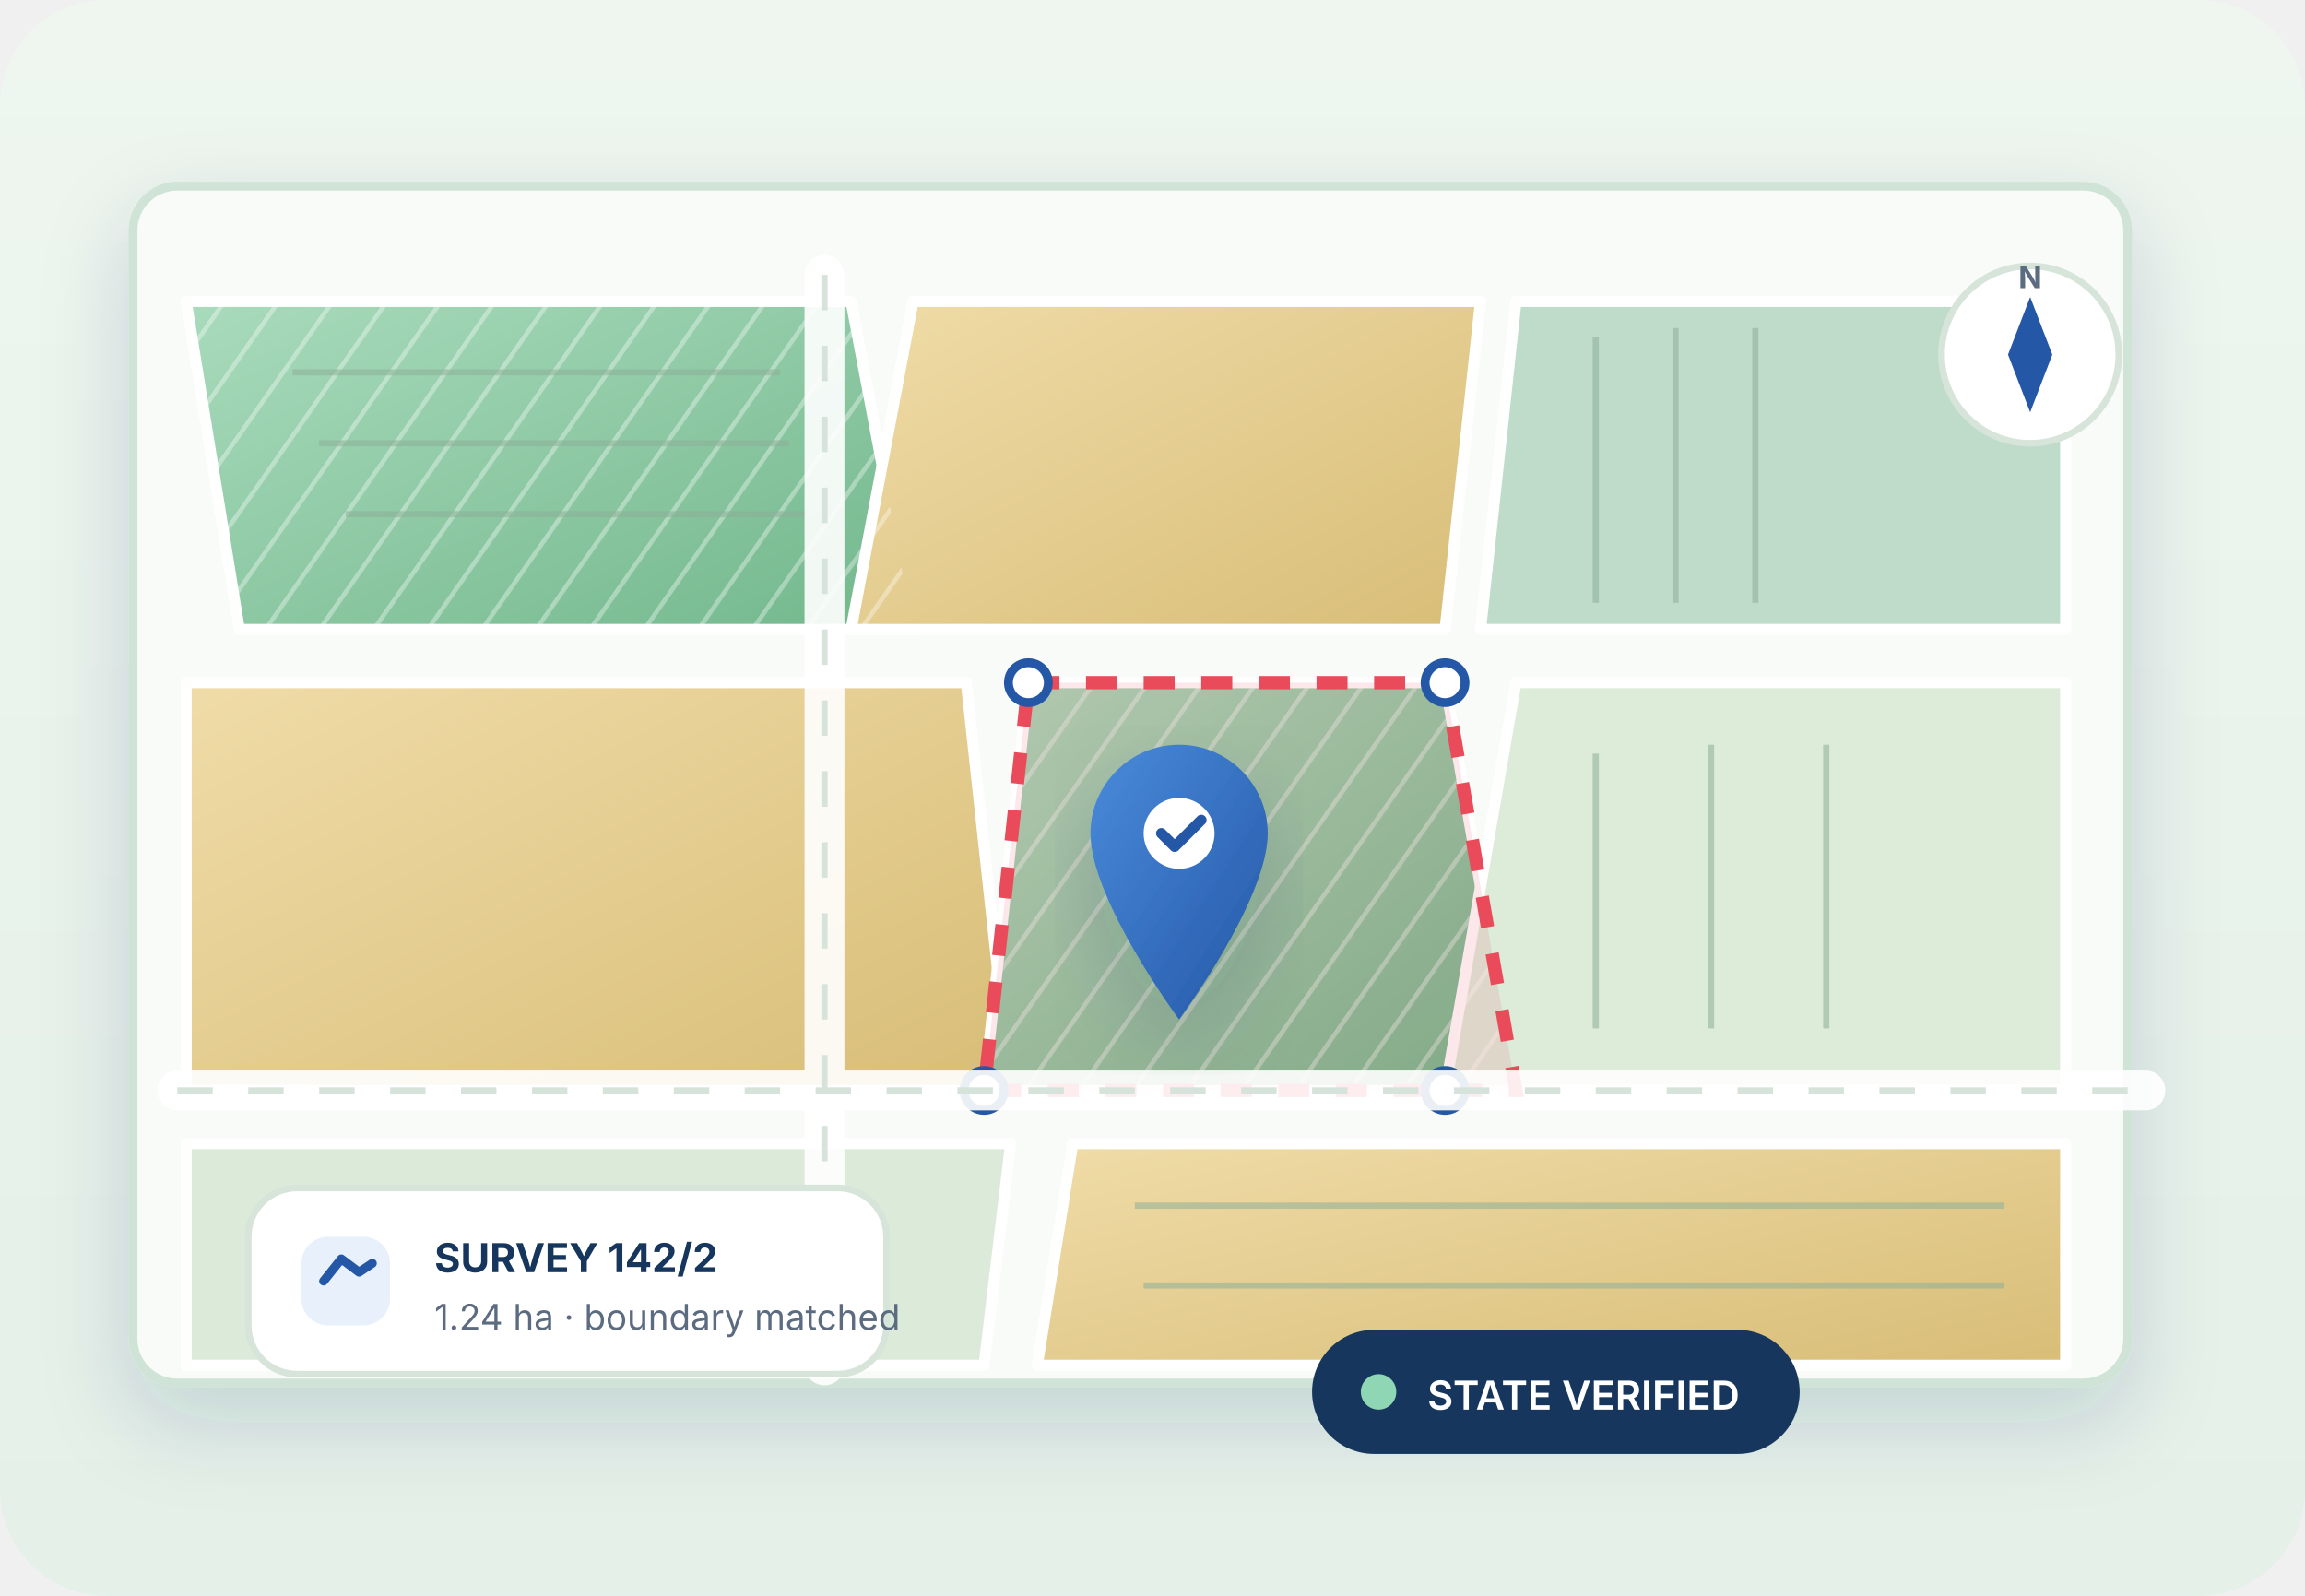
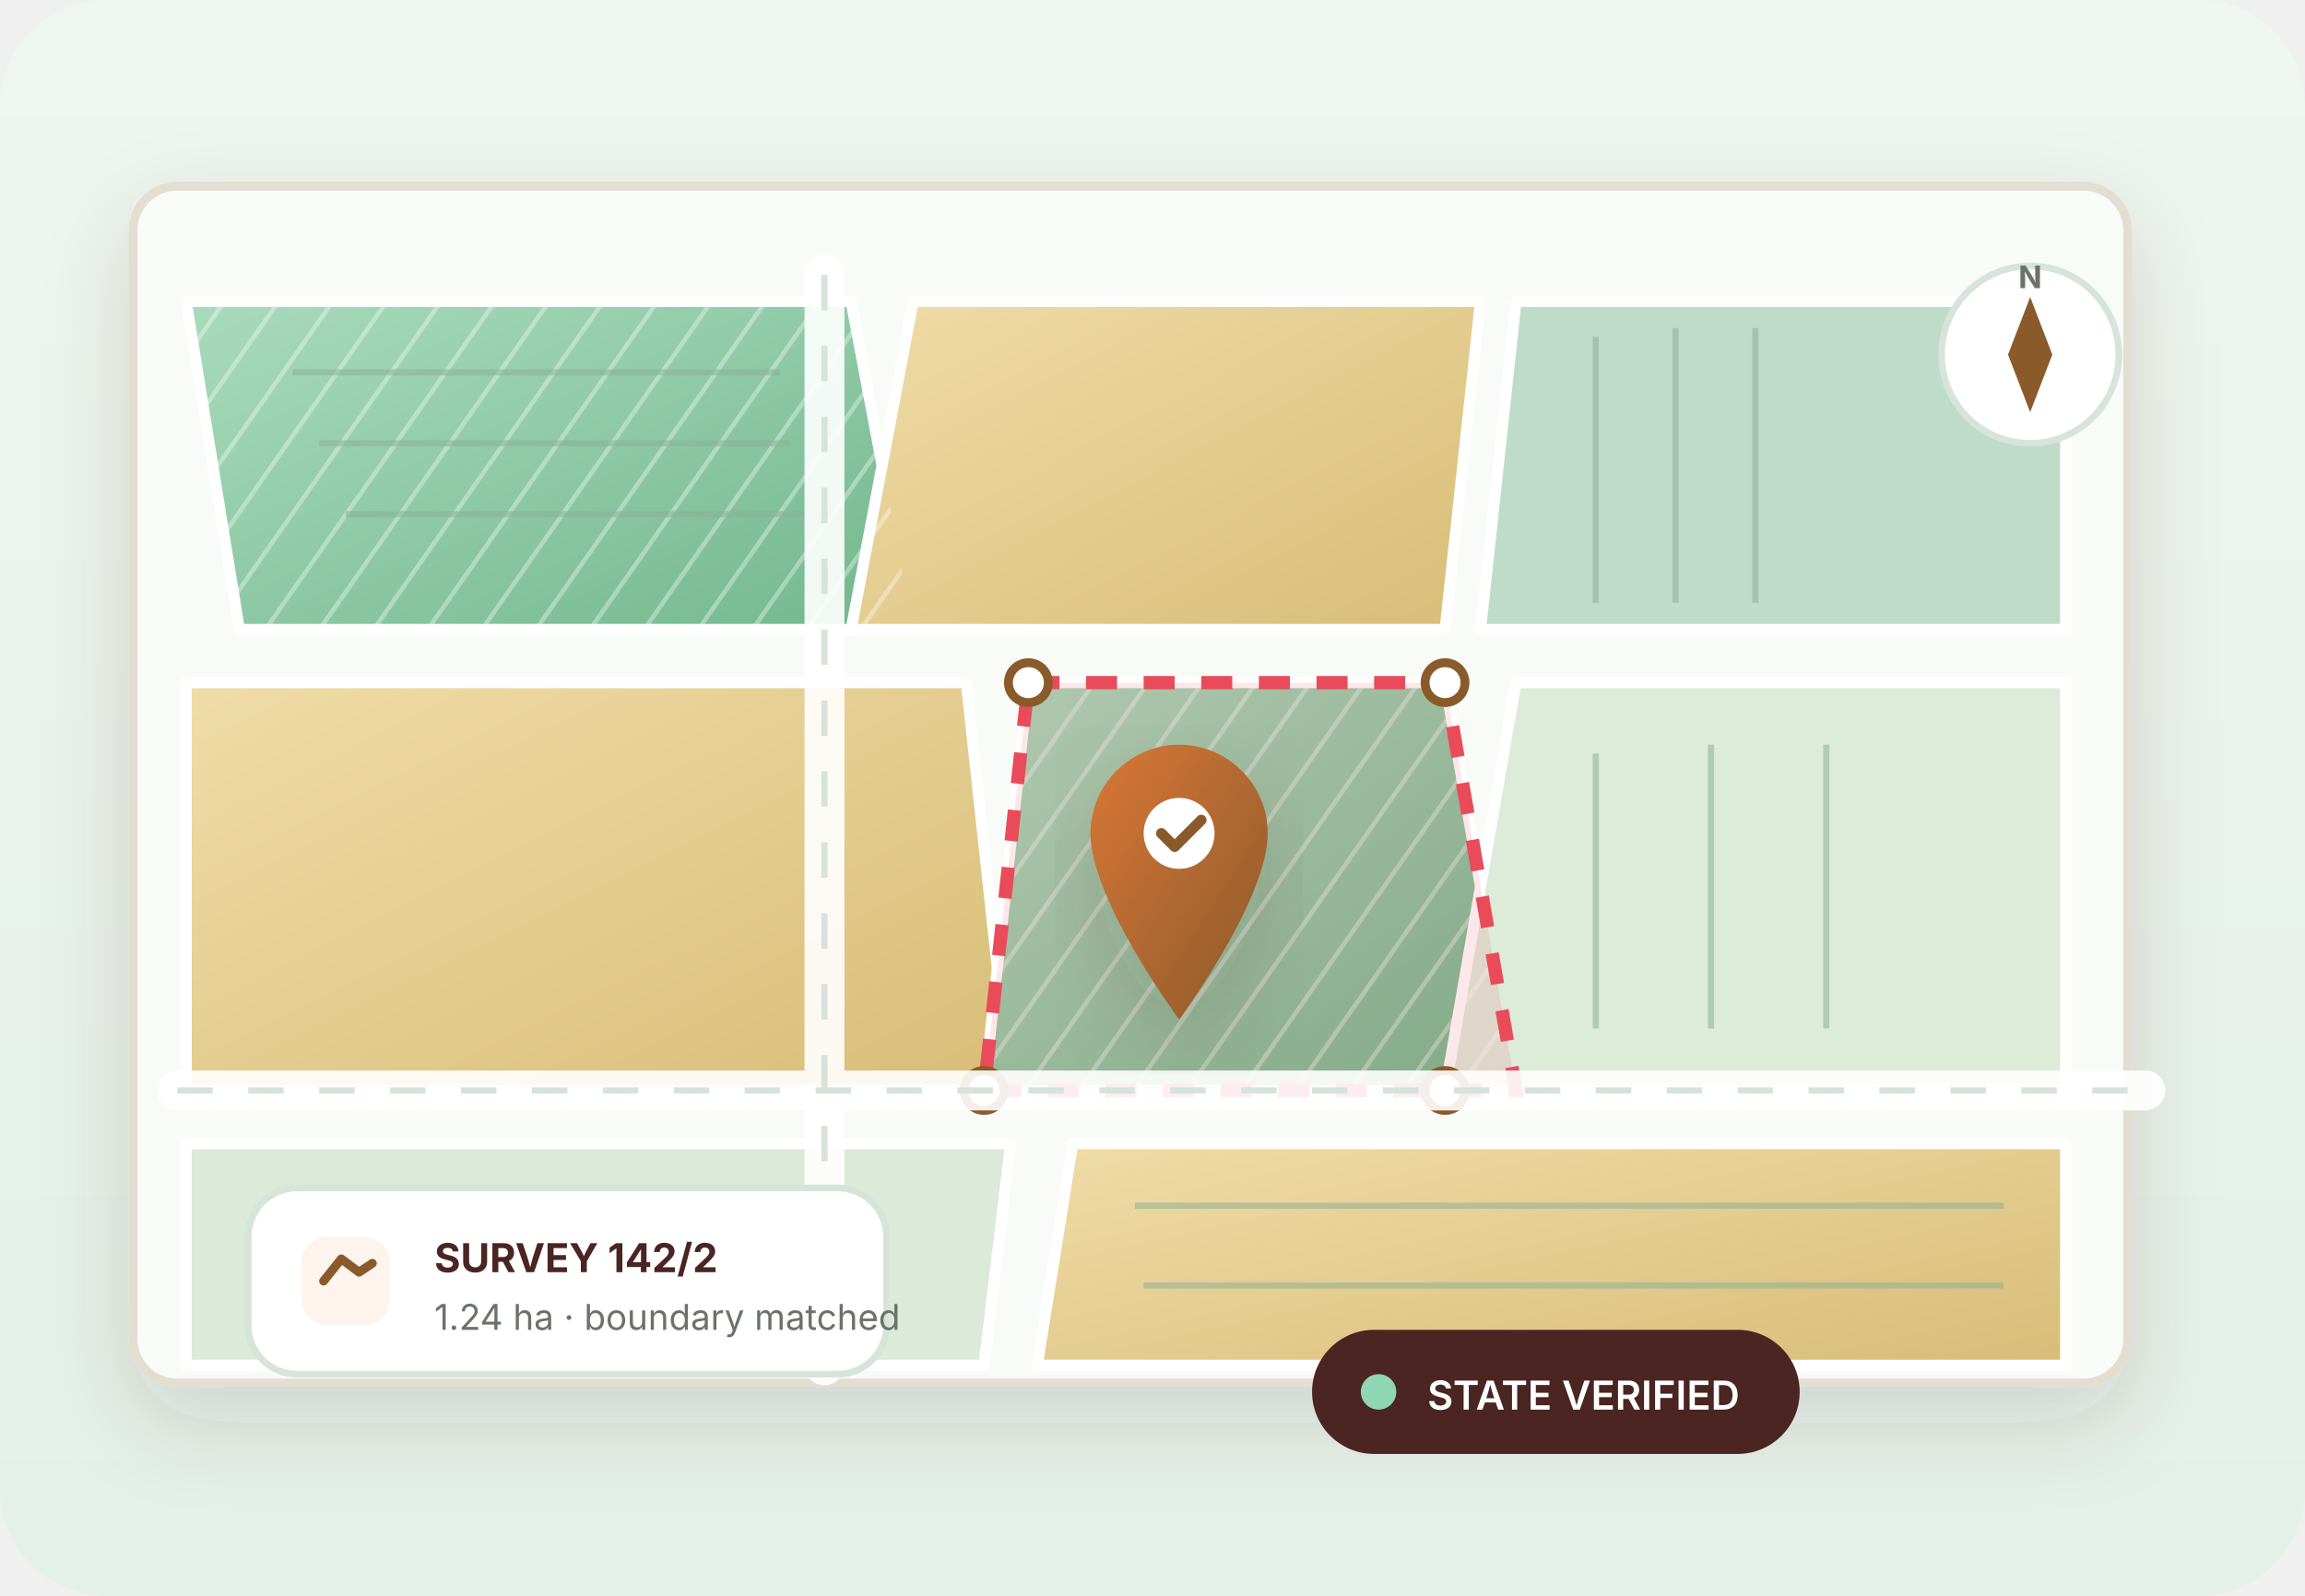
<svg xmlns="http://www.w3.org/2000/svg" viewBox="0 0 520 360" width="520" height="360" role="img" aria-label="Land parcel map with surveyed plot boundaries">
  <defs>
    <linearGradient id="lpSky" x1="0" y1="0" x2="0" y2="1">
      <stop offset="0" stop-color="#EEF6EF" />
      <stop offset="1" stop-color="#E4F0E8" />
    </linearGradient>
    <linearGradient id="lpGreen" x1="0" y1="0" x2="1" y2="1">
      <stop offset="0" stop-color="#A9DBBC" />
      <stop offset="1" stop-color="#72B78C" />
    </linearGradient>
    <linearGradient id="lpGold" x1="0" y1="0" x2="1" y2="1">
      <stop offset="0" stop-color="#F0DCA8" />
      <stop offset="1" stop-color="#D8BD77" />
    </linearGradient>
    <linearGradient id="lpBlue" x1="0" y1="0" x2="1" y2="1">
-       <stop offset="0" stop-color="#4A8BDB" />
-       <stop offset="1" stop-color="#2457A6" />
+       <stop offset="0" stop-color="#D97736" />
+       <stop offset="1" stop-color="#8B5A2B" />
    </linearGradient>
    <filter id="lpShadow" x="-20%" y="-20%" width="140%" height="140%">
-       <feDropShadow dx="0" dy="8" stdDeviation="10" flood-color="#17365D" flood-opacity="0.15" />
+       <feDropShadow dx="0" dy="8" stdDeviation="10" flood-color="#4A2522" flood-opacity="0.15" />
    </filter>
    <pattern id="lpHatch" width="10" height="10" patternUnits="userSpaceOnUse" patternTransform="rotate(35)">
      <line x1="0" y1="0" x2="0" y2="10" stroke="#FFFFFF" stroke-width="2" opacity="0.35" />
    </pattern>
  </defs>
  <rect width="520" height="360" rx="24" fill="url(#lpSky)" />
  <g filter="url(#lpShadow)">
-     <path d="M40 42h430a10 10 0 0 1 10 10v250a10 10 0 0 1-10 10H40a10 10 0 0 1-10-10V52a10 10 0 0 1 10-10z" fill="#F8FBF7" stroke="#CFE4D6" stroke-width="2" />
+     <path d="M40 42h430a10 10 0 0 1 10 10v250a10 10 0 0 1-10 10H40a10 10 0 0 1-10-10V52a10 10 0 0 1 10-10z" fill="#F8FBF7" stroke="#E3DED2" stroke-width="2" />
  </g>
  <g stroke="#FFFFFF" stroke-width="2.5" stroke-linejoin="round">
    <path d="M42 68h150l14 74H54z" fill="url(#lpGreen)" />
    <path d="M206 68h128l-8 74H192z" fill="url(#lpGold)" />
    <path d="M342 68h124v74H334z" fill="#BFDCCB" />
    <path d="M42 154h176l10 92H42z" fill="url(#lpGold)" />
    <path d="M232 154h94l16 92H222z" fill="url(#lpGreen)" />
    <path d="M342 154h124v92H326z" fill="#DDEBD9" />
    <path d="M42 258h186l-6 50H42z" fill="#DCEAD9" />
    <path d="M242 258h224v50H234z" fill="url(#lpGold)" />
  </g>
  <path d="M42 68h150l14 74H54z" fill="url(#lpHatch)" />
  <path d="M232 154h94l16 92H222z" fill="url(#lpHatch)" />
  <g stroke="#8DAF97" stroke-width="1.4" opacity="0.55" fill="none">
    <path d="M66 84h110M72 100h106M78 116h104" />
    <path d="M360 76v60M378 74v62M396 74v62" />
    <path d="M360 170v62M386 168v64M412 168v64" />
    <path d="M256 272h196M258 290h194" />
  </g>
  <path d="M232 154h94l16 92H222z" fill="#E94B5A" opacity="0.13" />
  <path d="M232 154h94l16 92H222z" fill="none" stroke="#E94B5A" stroke-width="3" stroke-dasharray="7 6" />
-   <g fill="#FFFFFF" stroke="#2457A6" stroke-width="2">
+   <g fill="#FFFFFF" stroke="#8B5A2B" stroke-width="2">
    <circle cx="222" cy="246" r="4.5" />
    <circle cx="326" cy="246" r="4.5" />
    <circle cx="232" cy="154" r="4.5" />
    <circle cx="326" cy="154" r="4.5" />
  </g>
  <g stroke="#FFFFFF" stroke-width="9" stroke-linecap="round" opacity="0.9">
    <path d="M186 62v246" />
    <path d="M40 246h444" />
  </g>
  <g stroke="#D6E3DA" stroke-width="1.4" stroke-dasharray="8 8">
    <path d="M186 62v246" />
    <path d="M40 246h444" />
  </g>
  <g transform="translate(246 168)">
    <path d="M20 0c11 0 20 9 20 20 0 15-20 42-20 42S0 35 0 20C0 9 9 0 20 0z" fill="url(#lpBlue)" filter="url(#lpShadow)" />
    <circle cx="20" cy="20" r="8" fill="#FFFFFF" />
-     <path d="M16 20l3 3 6-6" fill="none" stroke="#2457A6" stroke-width="2.4" stroke-linecap="round" stroke-linejoin="round" />
+     <path d="M16 20l3 3 6-6" fill="none" stroke="#8B5A2B" stroke-width="2.4" stroke-linecap="round" stroke-linejoin="round" />
  </g>
  <g transform="translate(56 268)">
    <rect width="144" height="42" rx="11" fill="#FFFFFF" stroke="#D6E4DA" stroke-width="1.5" />
-     <rect x="12" y="11" width="20" height="20" rx="6" fill="#E8F1FB" />
-     <path d="M17 21l4-5 4 3 3-2" fill="none" stroke="#2457A6" stroke-width="2" stroke-linecap="round" stroke-linejoin="round" />
-     <text x="42" y="19" font-family="Inter, Segoe UI, sans-serif" font-size="9" font-weight="700" fill="#17365D">SURVEY 142/2</text>
-     <text x="42" y="32" font-family="Inter, Segoe UI, sans-serif" font-size="8" fill="#5B6B80">1.24 ha · boundary matched</text>
+     <rect x="12" y="11" width="20" height="20" rx="6" fill="#FDF4ED" />
+     <path d="M17 21l4-5 4 3 3-2" fill="none" stroke="#8B5A2B" stroke-width="2" stroke-linecap="round" stroke-linejoin="round" />
+     <text x="42" y="19" font-family="Inter, Segoe UI, sans-serif" font-size="9" font-weight="700" fill="#4A2522">SURVEY 142/2</text>
+     <text x="42" y="32" font-family="Inter, Segoe UI, sans-serif" font-size="8" fill="#6B726B">1.24 ha · boundary matched</text>
  </g>
  <g transform="translate(438 60)">
    <circle cx="20" cy="20" r="20" fill="#FFFFFF" stroke="#D6E4DA" stroke-width="1.5" />
-     <path d="M20 7l5 13-5 13-5-13z" fill="#2457A6" />
+     <path d="M20 7l5 13-5 13-5-13z" fill="#8B5A2B" />
    <path d="M20 20l5 13-5-13z" fill="#E94B5A" />
-     <text x="20" y="5" text-anchor="middle" font-family="Inter, sans-serif" font-size="7" font-weight="700" fill="#5B6B80">N</text>
+     <text x="20" y="5" text-anchor="middle" font-family="Inter, sans-serif" font-size="7" font-weight="700" fill="#6B726B">N</text>
  </g>
  <g transform="translate(296 300)">
-     <rect width="110" height="28" rx="14" fill="#17365D" />
+     <rect width="110" height="28" rx="14" fill="#4A2522" />
    <circle cx="15" cy="14" r="4" fill="#8FD6B4" />
    <text x="26" y="18" font-family="Inter, sans-serif" font-size="9" font-weight="600" fill="#FFFFFF">STATE VERIFIED</text>
  </g>
</svg>
